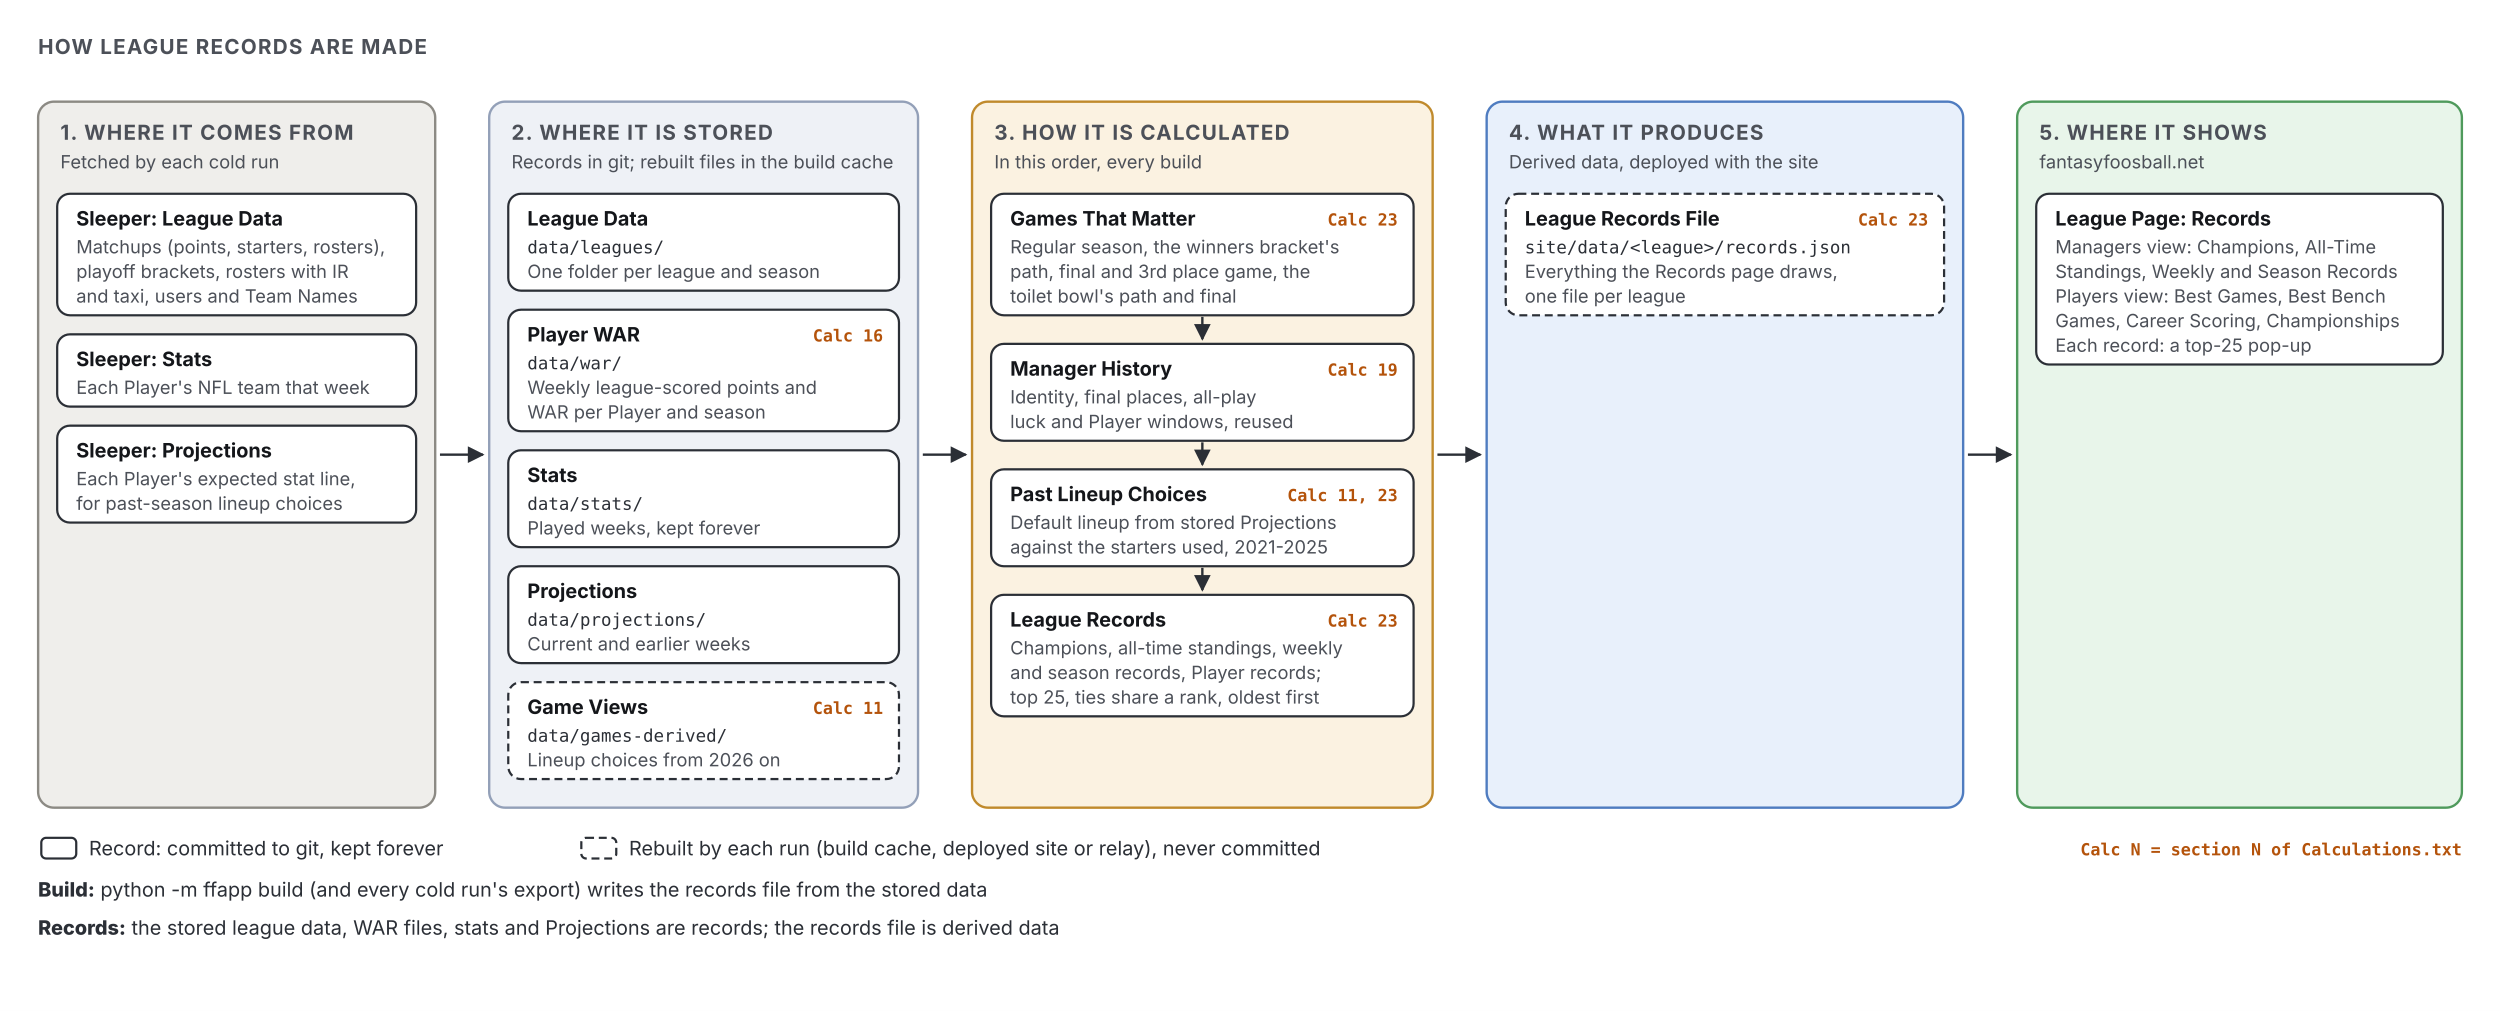
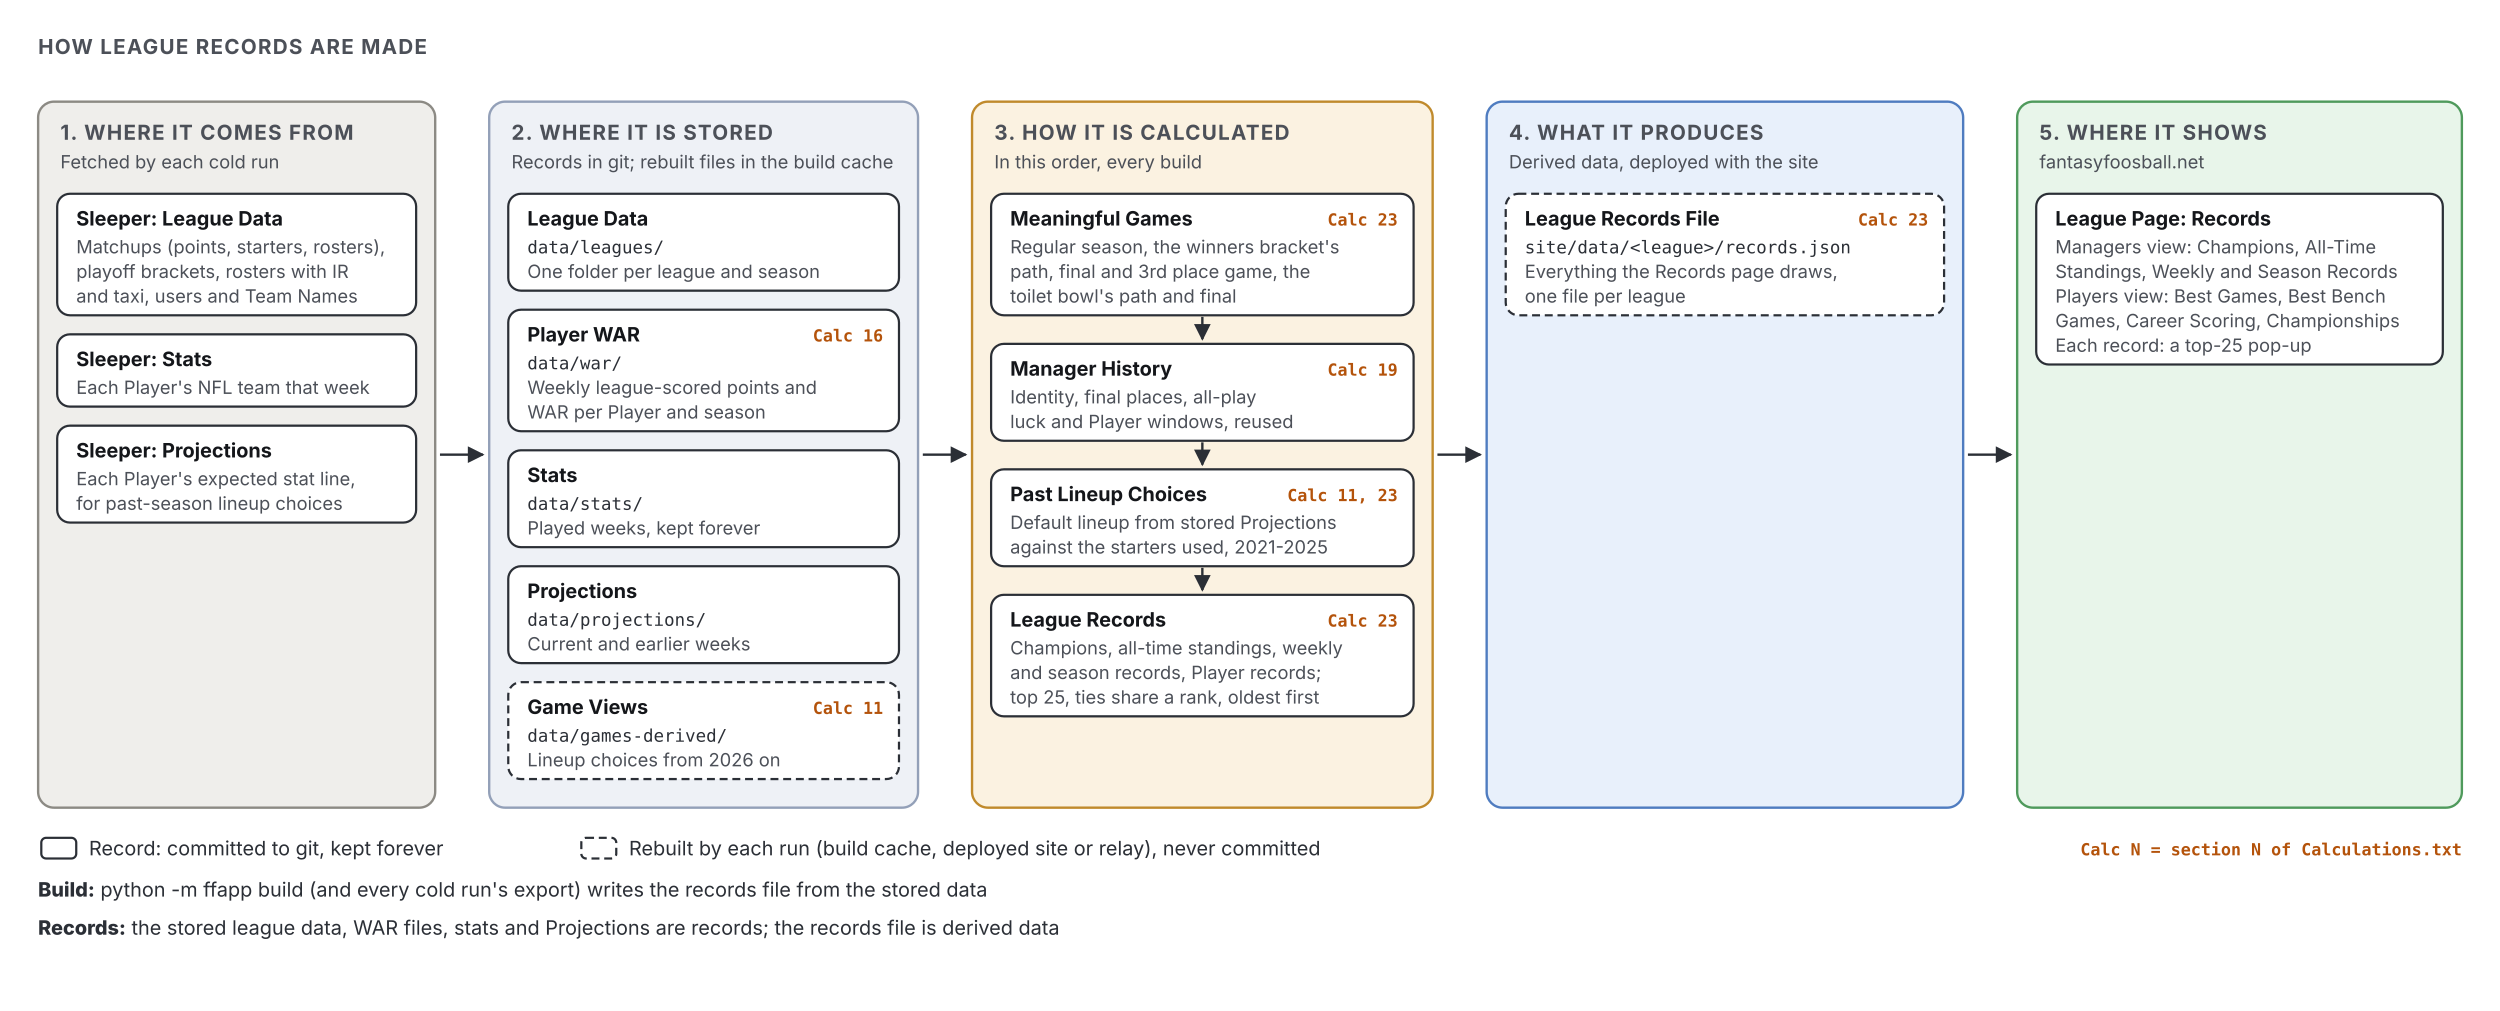
<svg xmlns="http://www.w3.org/2000/svg" viewBox="0 0 1574 636.5" width="1574" height="636.5" role="img" aria-labelledby="lr-t" font-family="Inter, system-ui, -apple-system, Segoe UI, Roboto, sans-serif">
  <style>
.grp { stroke-width: 1.5; } .g1 { fill: #efeeeb; stroke: #8c8a84; } .g2 { fill: #eef1f6; stroke: #93a0b8; }
.g3 { fill: #fbf2e1; stroke: #c08a2c; } .g4 { fill: #e8f0fb; stroke: #4f7cc0; } .g5 { fill: #e8f5ea; stroke: #4f9a5c; }
.gl { font-weight: 700; font-size: 13px; letter-spacing: 0.06em; fill: #4c5058; }
.gs { font-size: 11.5px; fill: #4c5058; }
.st { fill: #ffffff; stroke: #2b2f36; stroke-width: 1.4; } .st.rebuilt { stroke-dasharray: 5 3; }
.stt { font-weight: 700; font-size: 12.5px; fill: #14161a; } .sd { font-size: 11.5px; fill: #4c5058; }
.ref { font-size: 10.5px; font-weight: 700; fill: #b4530b; font-family: ui-monospace, Consolas, monospace; }
.path { font-size: 11px; fill: #2b2f36; font-family: ui-monospace, Consolas, monospace; }
.e { fill: none; stroke: #2b2f36; stroke-width: 1.5; } .ah { fill: #2b2f36; }
.lg { font-size: 12.5px; fill: #2b2f36; } .lgn { font-weight: 800; }
</style>
  <rect width="1574" height="636.5" fill="#ffffff" />
  <defs>
    <marker id="a" viewBox="0 0 10 10" refX="9" refY="5" markerWidth="7" markerHeight="7" orient="auto-start-reverse">
      <path d="M0 0 L10 5 L0 10 z" class="ah" />
    </marker>
  </defs>
  <text x="24" y="34" class="gl" text-anchor="start">HOW LEAGUE RECORDS ARE MADE</text>
  <rect x="24" y="64" width="250" height="444.5" rx="10" class="grp g1" />
  <text x="38" y="88" class="gl" text-anchor="start">1. WHERE IT COMES FROM</text>
  <text x="38" y="106" class="gs" text-anchor="start">Fetched by each cold run</text>
  <rect x="36" y="122" width="226" height="76.5" rx="8" class="st" />
  <text x="48" y="142" class="stt" text-anchor="start">Sleeper: League Data</text>
  <text x="48" y="159.5" class="sd" text-anchor="start">Matchups (points, starters, rosters),</text>
  <text x="48" y="175.0" class="sd" text-anchor="start">playoff brackets, rosters with IR</text>
  <text x="48" y="190.5" class="sd" text-anchor="start">and taxi, users and Team Names</text>
  <rect x="36" y="210.5" width="226" height="45.5" rx="8" class="st" />
  <text x="48" y="230.5" class="stt" text-anchor="start">Sleeper: Stats</text>
  <text x="48" y="248.0" class="sd" text-anchor="start">Each Player's NFL team that week</text>
  <rect x="36" y="268.0" width="226" height="61.0" rx="8" class="st" />
  <text x="48" y="288.0" class="stt" text-anchor="start">Sleeper: Projections</text>
  <text x="48" y="305.5" class="sd" text-anchor="start">Each Player's expected stat line,</text>
  <text x="48" y="321.0" class="sd" text-anchor="start">for past-season lineup choices</text>
  <rect x="308" y="64" width="270" height="444.5" rx="10" class="grp g2" />
  <text x="322" y="88" class="gl" text-anchor="start">2. WHERE IT IS STORED</text>
  <text x="322" y="106" class="gs" text-anchor="start">Records in git; rebuilt files in the build cache</text>
  <rect x="320" y="122" width="246" height="61.0" rx="8" class="st" />
  <text x="332" y="142" class="stt" text-anchor="start">League Data</text>
  <text x="332" y="159.5" class="path" text-anchor="start">data/leagues/</text>
  <text x="332" y="175.0" class="sd" text-anchor="start">One folder per league and season</text>
  <rect x="320" y="195.0" width="246" height="76.5" rx="8" class="st" />
  <text x="332" y="215.0" class="stt" text-anchor="start">Player WAR</text>
  <text x="556" y="215.0" class="ref" text-anchor="end">Calc 16</text>
  <text x="332" y="232.5" class="path" text-anchor="start">data/war/</text>
  <text x="332" y="248.0" class="sd" text-anchor="start">Weekly league-scored points and</text>
  <text x="332" y="263.5" class="sd" text-anchor="start">WAR per Player and season</text>
  <rect x="320" y="283.5" width="246" height="61.0" rx="8" class="st" />
  <text x="332" y="303.5" class="stt" text-anchor="start">Stats</text>
  <text x="332" y="321.0" class="path" text-anchor="start">data/stats/</text>
  <text x="332" y="336.5" class="sd" text-anchor="start">Played weeks, kept forever</text>
  <rect x="320" y="356.5" width="246" height="61.0" rx="8" class="st" />
  <text x="332" y="376.5" class="stt" text-anchor="start">Projections</text>
  <text x="332" y="394.0" class="path" text-anchor="start">data/projections/</text>
  <text x="332" y="409.5" class="sd" text-anchor="start">Current and earlier weeks</text>
  <rect x="320" y="429.5" width="246" height="61.0" rx="8" class="st rebuilt" />
  <text x="332" y="449.5" class="stt" text-anchor="start">Game Views</text>
  <text x="556" y="449.5" class="ref" text-anchor="end">Calc 11</text>
  <text x="332" y="467.0" class="path" text-anchor="start">data/games-derived/</text>
  <text x="332" y="482.5" class="sd" text-anchor="start">Lineup choices from 2026 on</text>
  <rect x="612" y="64" width="290" height="444.5" rx="10" class="grp g3" />
  <text x="626" y="88" class="gl" text-anchor="start">3. HOW IT IS CALCULATED</text>
  <text x="626" y="106" class="gs" text-anchor="start">In this order, every build</text>
  <rect x="624" y="122" width="266" height="76.5" rx="8" class="st" />
-   <text x="636" y="142" class="stt" text-anchor="start">Games That Matter</text>
+   <text x="636" y="142" class="stt" text-anchor="start">Meaningful Games</text>
  <text x="880" y="142" class="ref" text-anchor="end">Calc 23</text>
  <text x="636" y="159.5" class="sd" text-anchor="start">Regular season, the winners bracket's</text>
  <text x="636" y="175.0" class="sd" text-anchor="start">path, final and 3rd place game, the</text>
  <text x="636" y="190.5" class="sd" text-anchor="start">toilet bowl's path and final</text>
  <rect x="624" y="216.5" width="266" height="61.0" rx="8" class="st" />
  <text x="636" y="236.5" class="stt" text-anchor="start">Manager History</text>
  <text x="880" y="236.5" class="ref" text-anchor="end">Calc 19</text>
  <text x="636" y="254.0" class="sd" text-anchor="start">Identity, final places, all-play</text>
  <text x="636" y="269.5" class="sd" text-anchor="start">luck and Player windows, reused</text>
  <path d="M757.0 199.5 V213.5" class="e" marker-end="url(#a)" />
  <rect x="624" y="295.5" width="266" height="61.0" rx="8" class="st" />
  <text x="636" y="315.5" class="stt" text-anchor="start">Past Lineup Choices</text>
  <text x="880" y="315.5" class="ref" text-anchor="end">Calc 11, 23</text>
  <text x="636" y="333.0" class="sd" text-anchor="start">Default lineup from stored Projections</text>
  <text x="636" y="348.5" class="sd" text-anchor="start">against the starters used, 2021-2025</text>
  <path d="M757.0 278.5 V292.5" class="e" marker-end="url(#a)" />
  <rect x="624" y="374.5" width="266" height="76.5" rx="8" class="st" />
  <text x="636" y="394.5" class="stt" text-anchor="start">League Records</text>
  <text x="880" y="394.5" class="ref" text-anchor="end">Calc 23</text>
  <text x="636" y="412.0" class="sd" text-anchor="start">Champions, all-time standings, weekly</text>
  <text x="636" y="427.5" class="sd" text-anchor="start">and season records, Player records;</text>
  <text x="636" y="443.0" class="sd" text-anchor="start">top 25, ties share a rank, oldest first</text>
  <path d="M757.0 357.5 V371.5" class="e" marker-end="url(#a)" />
  <rect x="936" y="64" width="300" height="444.5" rx="10" class="grp g4" />
  <text x="950" y="88" class="gl" text-anchor="start">4. WHAT IT PRODUCES</text>
  <text x="950" y="106" class="gs" text-anchor="start">Derived data, deployed with the site</text>
  <rect x="948" y="122" width="276" height="76.5" rx="8" class="st rebuilt" />
  <text x="960" y="142" class="stt" text-anchor="start">League Records File</text>
  <text x="1214" y="142" class="ref" text-anchor="end">Calc 23</text>
  <text x="960" y="159.5" class="path" text-anchor="start">site/data/&lt;league&gt;/records.json</text>
  <text x="960" y="175.0" class="sd" text-anchor="start">Everything the Records page draws,</text>
  <text x="960" y="190.5" class="sd" text-anchor="start">one file per league</text>
  <rect x="1270" y="64" width="280" height="444.5" rx="10" class="grp g5" />
  <text x="1284" y="88" class="gl" text-anchor="start">5. WHERE IT SHOWS</text>
  <text x="1284" y="106" class="gs" text-anchor="start">fantasyfoosball.net</text>
  <rect x="1282" y="122" width="256" height="107.5" rx="8" class="st" />
  <text x="1294" y="142" class="stt" text-anchor="start">League Page: Records</text>
  <text x="1294" y="159.5" class="sd" text-anchor="start">Managers view: Champions, All-Time</text>
  <text x="1294" y="175.0" class="sd" text-anchor="start">Standings, Weekly and Season Records</text>
  <text x="1294" y="190.5" class="sd" text-anchor="start">Players view: Best Games, Best Bench</text>
  <text x="1294" y="206.0" class="sd" text-anchor="start">Games, Career Scoring, Championships</text>
  <text x="1294" y="221.5" class="sd" text-anchor="start">Each record: a top-25 pop-up</text>
  <path d="M277 286.25 H304" class="e" marker-end="url(#a)" />
  <path d="M581 286.25 H608" class="e" marker-end="url(#a)" />
  <path d="M905 286.25 H932" class="e" marker-end="url(#a)" />
  <path d="M1239 286.25 H1266" class="e" marker-end="url(#a)" />
  <rect x="26" y="527.5" width="22" height="13" rx="3" class="st" />
  <text x="56" y="538.5" class="lg" text-anchor="start">Record: committed to git, kept forever</text>
  <rect x="366" y="527.5" width="22" height="13" rx="3" class="st rebuilt" />
  <text x="396" y="538.5" class="lg" text-anchor="start">Rebuilt by each run (build cache, deployed site or relay), never committed</text>
  <text x="1550" y="538.5" class="ref" text-anchor="end">Calc N = section N of Calculations.txt</text>
  <text x="24" y="564.5" class="lg">
    <tspan class="lgn">Build:</tspan> python -m ffapp build (and every cold run's export) writes the records file from the stored data</text>
  <text x="24" y="588.5" class="lg">
    <tspan class="lgn">Records:</tspan> the stored league data, WAR files, stats and Projections are records; the records file is derived data</text>
</svg>
